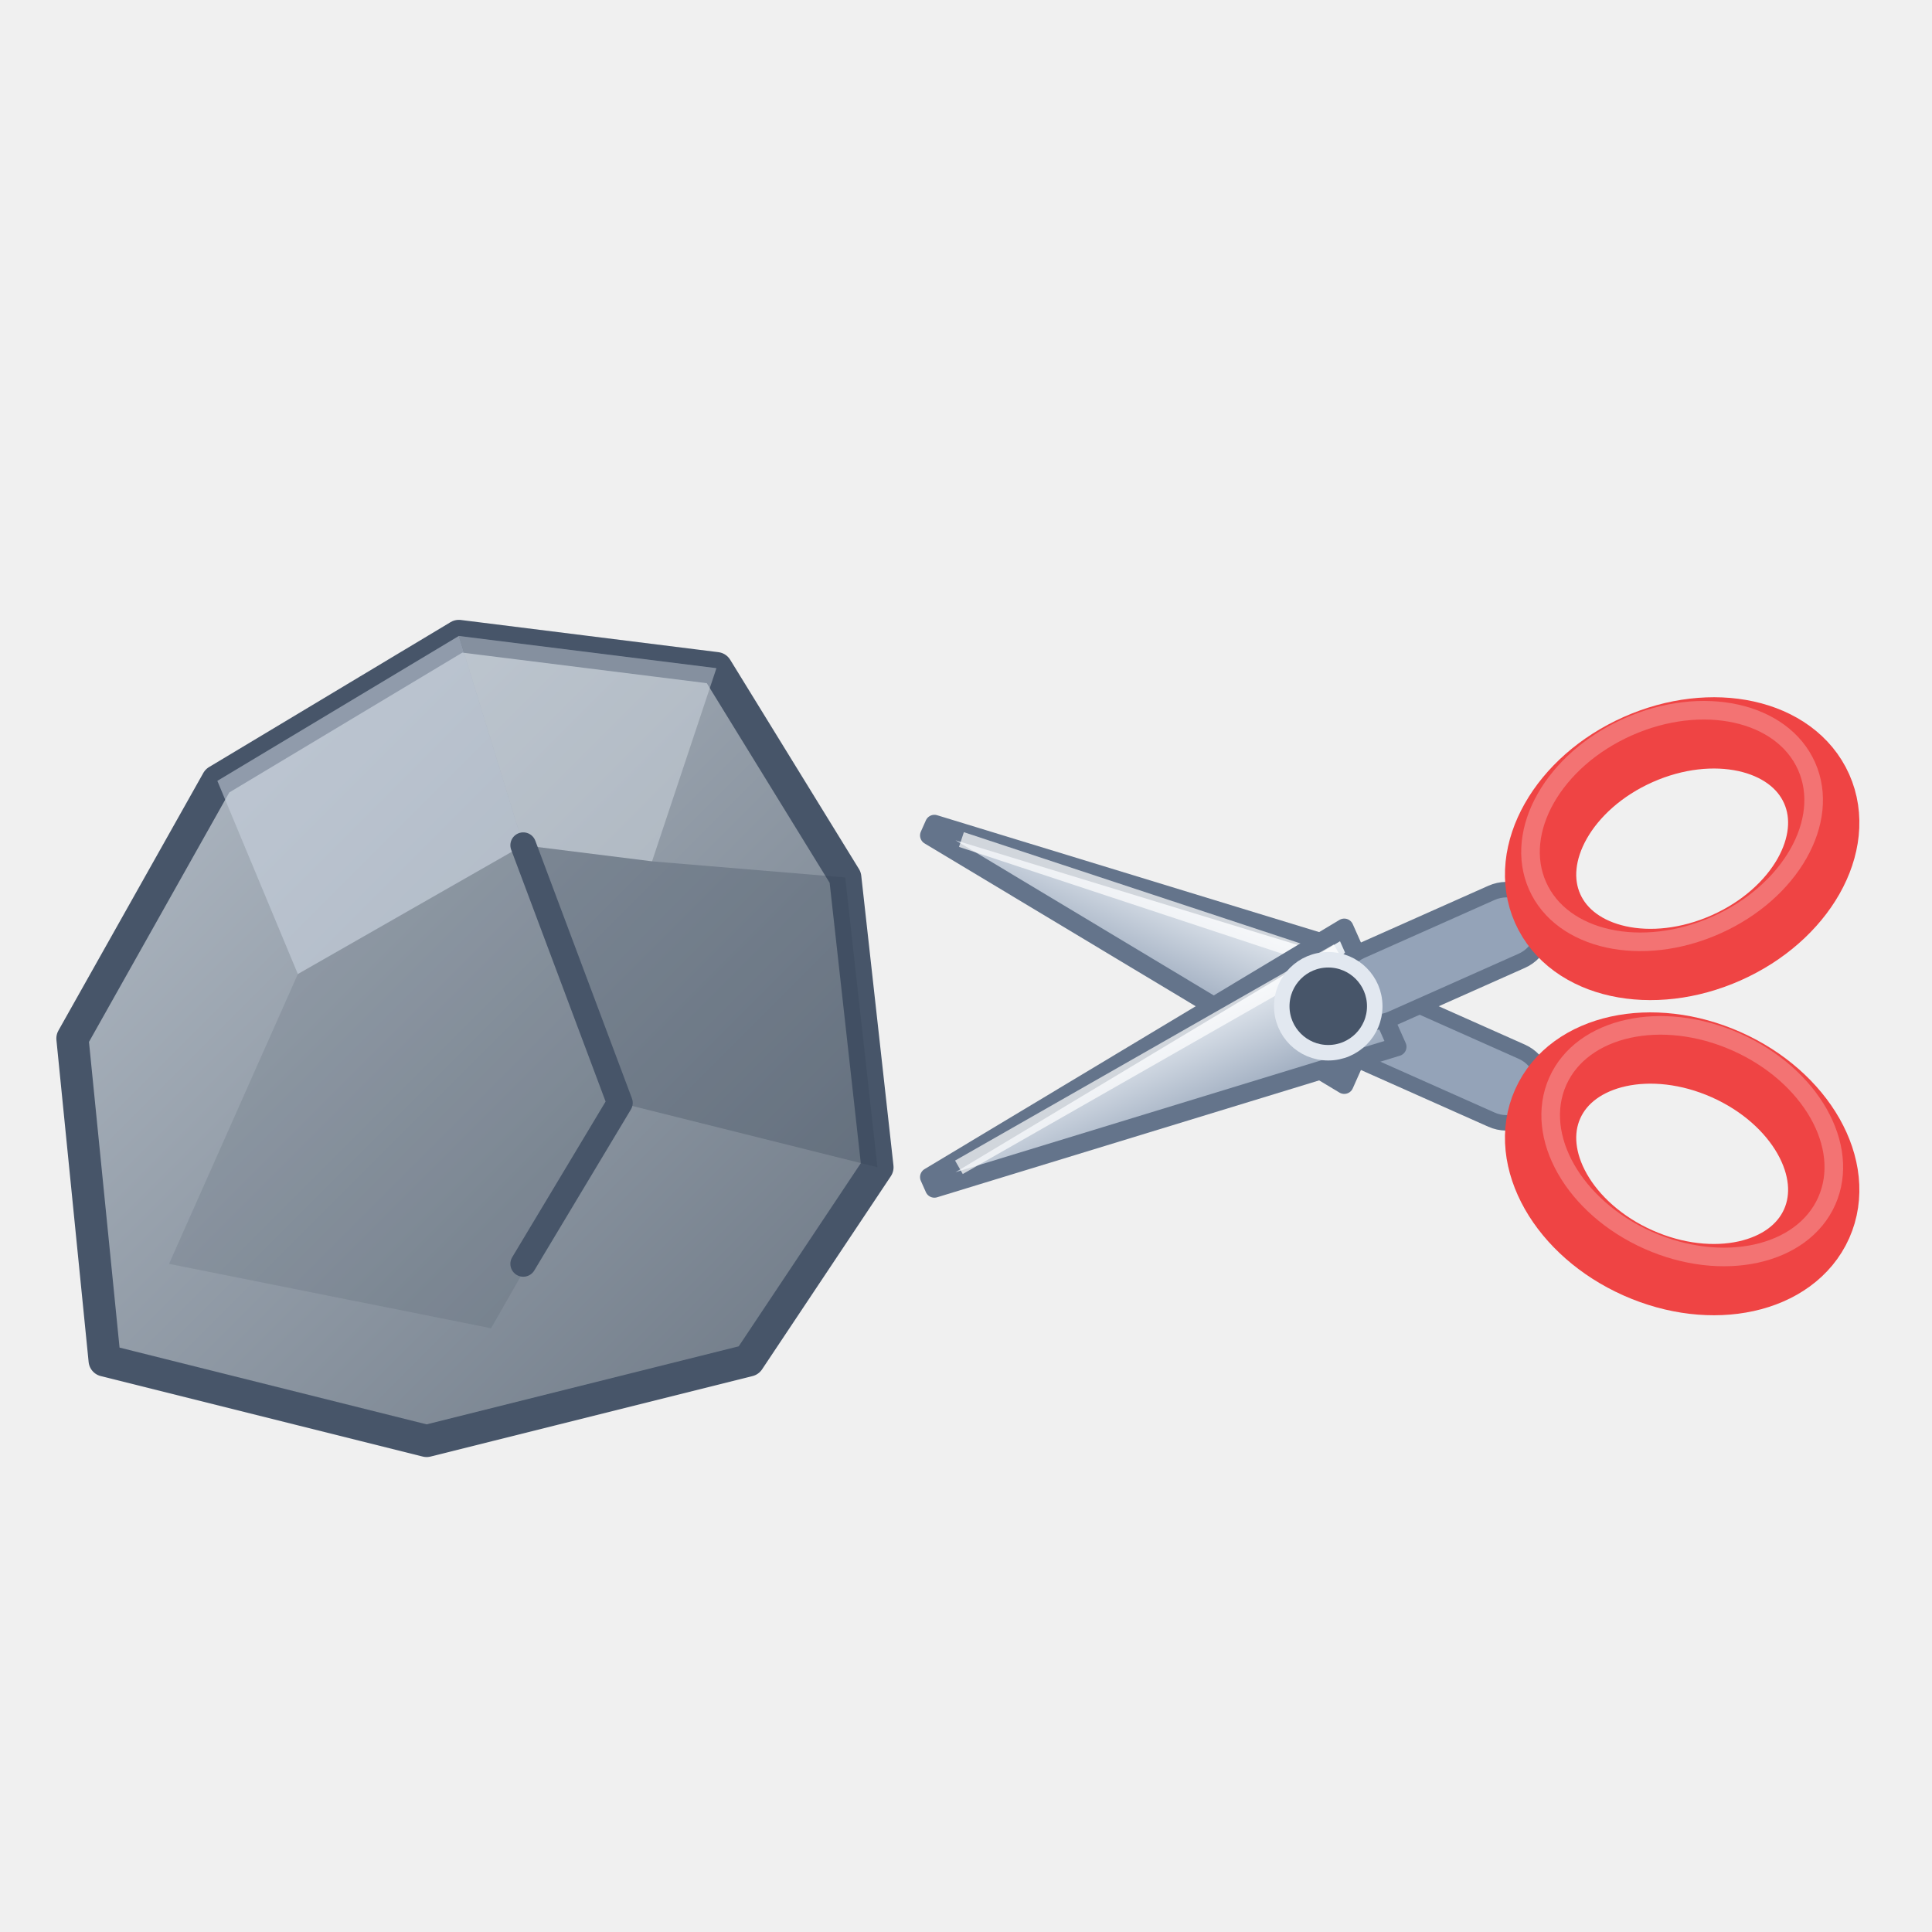
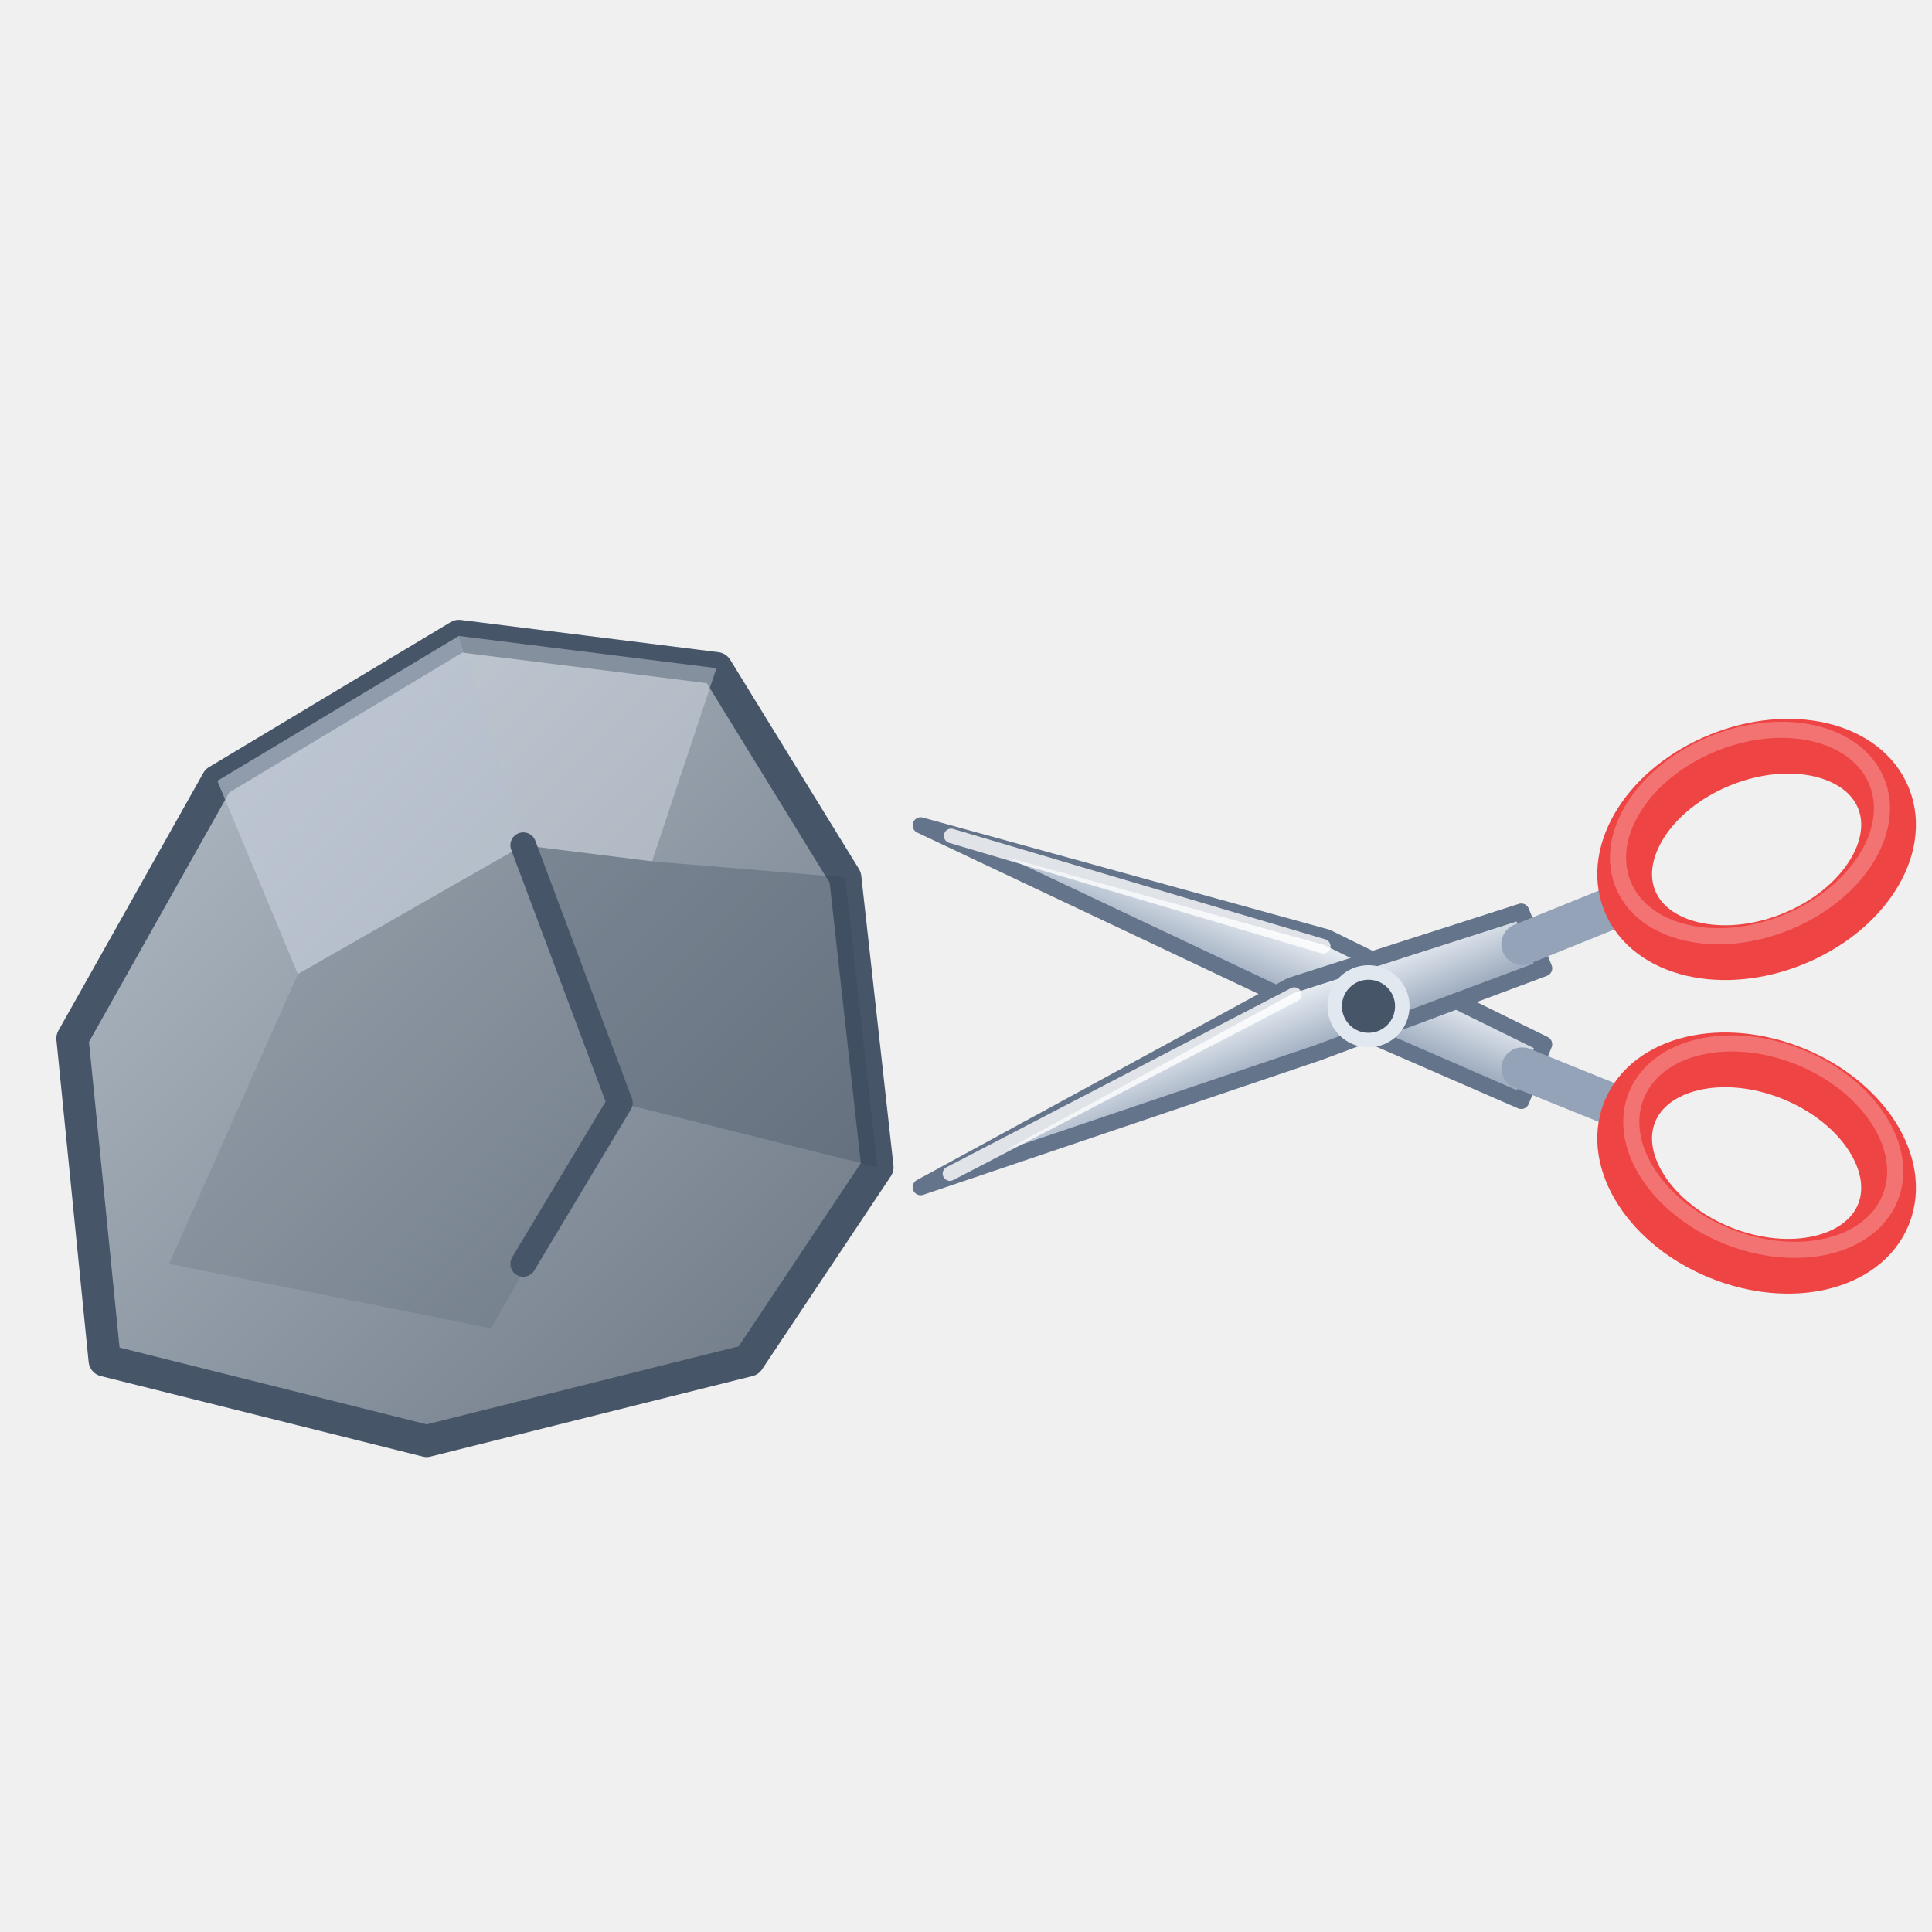
<svg xmlns="http://www.w3.org/2000/svg" viewBox="0 0 96 96" role="img" aria-label="Head-to-Head">
  <defs>
    <linearGradient id="stone" x1="0" y1="0" x2="1" y2="1">
      <stop offset="0" stop-color="#b6bfc9" />
      <stop offset="1" stop-color="#6b7683" />
    </linearGradient>
    <linearGradient id="steel" x1="0" y1="0" x2="0" y2="1">
      <stop offset="0" stop-color="#f1f5f9" />
      <stop offset="1" stop-color="#94a3b8" />
    </linearGradient>
  </defs>
  <g transform="translate(2 10) scale(.8)">
    <path d="M4 72L2 52L11 36L26 27L42 29L50 42L52 60L44 72L24 77Z" fill="url(#stone)" stroke="#475569" stroke-width="2" stroke-linejoin="round" />
    <path d="M11 36L26 27L30 40L16 48Z" fill="#cbd5e1" fill-opacity=".55" />
    <path d="M26 27L42 29L38 41L30 40Z" fill="#e2e8f0" fill-opacity=".4" />
    <path d="M30 40L38 41L50 42L52 60L36 56Z" fill="#334155" fill-opacity=".28" />
    <path d="M16 48L30 40L36 56L28 70L8 66Z" fill="#334155" fill-opacity=".14" />
    <path d="M30 40L36 56L30 66" fill="none" stroke="#475569" stroke-width="1.6" stroke-linecap="round" stroke-linejoin="round" />
  </g>
-   <g transform="translate(66 50) scale(.77)">
-     <g transform="rotate(24)">
-       <path d="M3 -4.2L-28 -0.4L-28 0.4L3 4.2Z" fill="url(#steel)" stroke="#64748b" stroke-width="1.2" stroke-linejoin="round" />
-       <path d="M-26 -0.2L2 -3" stroke="#fff" stroke-opacity=".7" stroke-width="1" />
-       <rect x="1" y="-2.4" width="14" height="4.8" rx="2.4" fill="#94a3b8" stroke="#64748b" stroke-width="1" />
-       <ellipse cx="25" cy="0" rx="9.5" ry="7" fill="none" stroke="#ef4444" stroke-width="4.6" />
-       <ellipse cx="25" cy="0" rx="9.5" ry="7" fill="none" stroke="#fff" stroke-opacity=".25" stroke-width="1.2" transform="translate(0 -1.6)" />
+   <g transform="translate(68 50) scale(.8)">
+     <g transform="rotate(22)">
+       <path d="M-30 0L-4 -3L11 -1.9L11 1.9L-4 1.5Z" fill="url(#steel)" stroke="#64748b" stroke-width="1" stroke-linejoin="round" />
+       <path d="M-28 -0.1L-4 -2.4" stroke="#fff" stroke-opacity=".8" stroke-width=".9" stroke-linecap="round" />
+       <rect x="9" y="-1.3" width="9" height="2.6" rx="1.3" fill="#94a3b8" />
+       <ellipse cx="26" cy="0" rx="8.5" ry="6" fill="none" stroke="#ef4444" stroke-width="3.4" />
+       <ellipse cx="26" cy="-1.1" rx="8.5" ry="6" fill="none" stroke="#fff" stroke-opacity=".25" stroke-width="1" />
    </g>
-     <g transform="rotate(-24)">
-       <path d="M3 -4.2L-28 -0.4L-28 0.4L3 4.2Z" fill="url(#steel)" stroke="#64748b" stroke-width="1.2" stroke-linejoin="round" />
-       <path d="M-26 -0.2L2 -3" stroke="#fff" stroke-opacity=".7" stroke-width="1" />
-       <rect x="1" y="-2.4" width="14" height="4.8" rx="2.4" fill="#94a3b8" stroke="#64748b" stroke-width="1" />
-       <ellipse cx="25" cy="0" rx="9.5" ry="7" fill="none" stroke="#ef4444" stroke-width="4.6" />
-       <ellipse cx="25" cy="0" rx="9.5" ry="7" fill="none" stroke="#fff" stroke-opacity=".25" stroke-width="1.2" transform="translate(0 -1.6)" />
+     <g transform="rotate(-22)">
+       <path d="M-30 0L-4 -3L11 -1.9L11 1.9L-4 1.5Z" fill="url(#steel)" stroke="#64748b" stroke-width="1" stroke-linejoin="round" />
+       <path d="M-28 -0.1L-4 -2.4" stroke="#fff" stroke-opacity=".8" stroke-width=".9" stroke-linecap="round" />
+       <rect x="9" y="-1.3" width="9" height="2.6" rx="1.3" fill="#94a3b8" />
+       <ellipse cx="26" cy="0" rx="8.5" ry="6" fill="none" stroke="#ef4444" stroke-width="3.4" />
+       <ellipse cx="26" cy="-1.1" rx="8.5" ry="6" fill="none" stroke="#fff" stroke-opacity=".25" stroke-width="1" />
    </g>
-     <circle cx="0" cy="0" r="3" fill="#475569" stroke="#e2e8f0" stroke-width="1" />
+     <circle cx="0" cy="0" r="2.1" fill="#475569" stroke="#e2e8f0" stroke-width=".9" />
  </g>
</svg>
